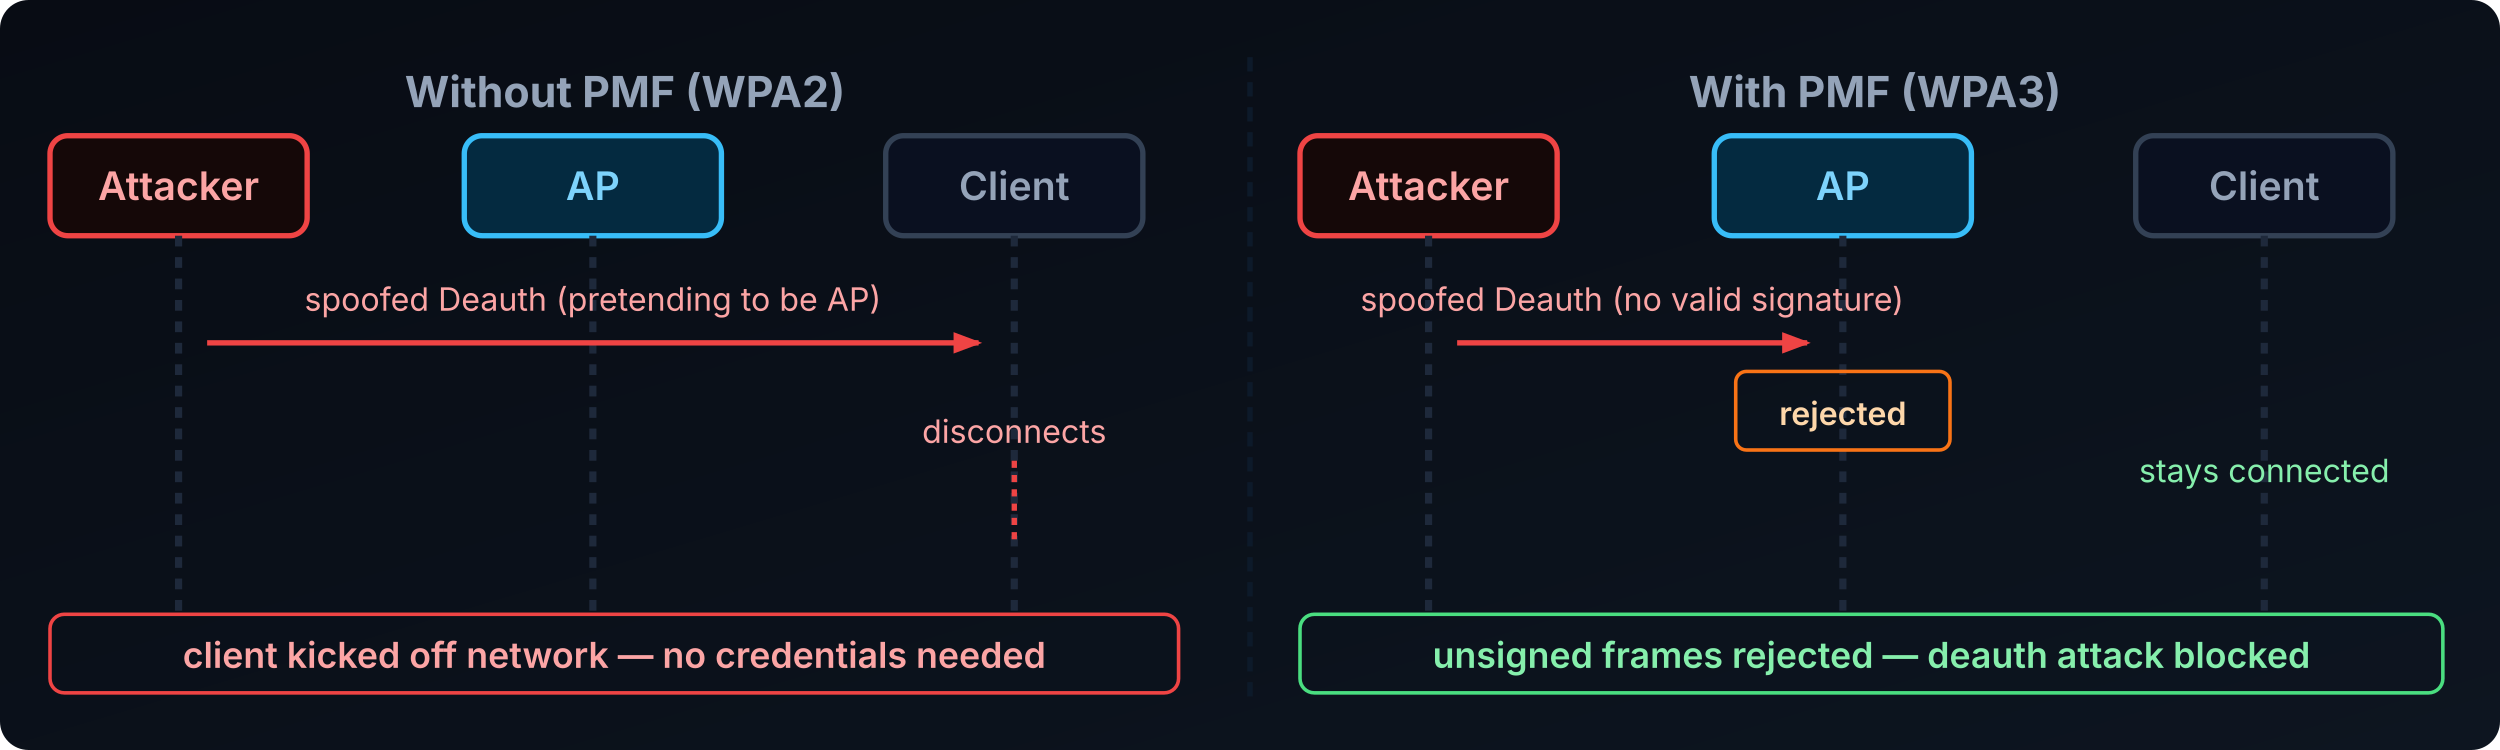
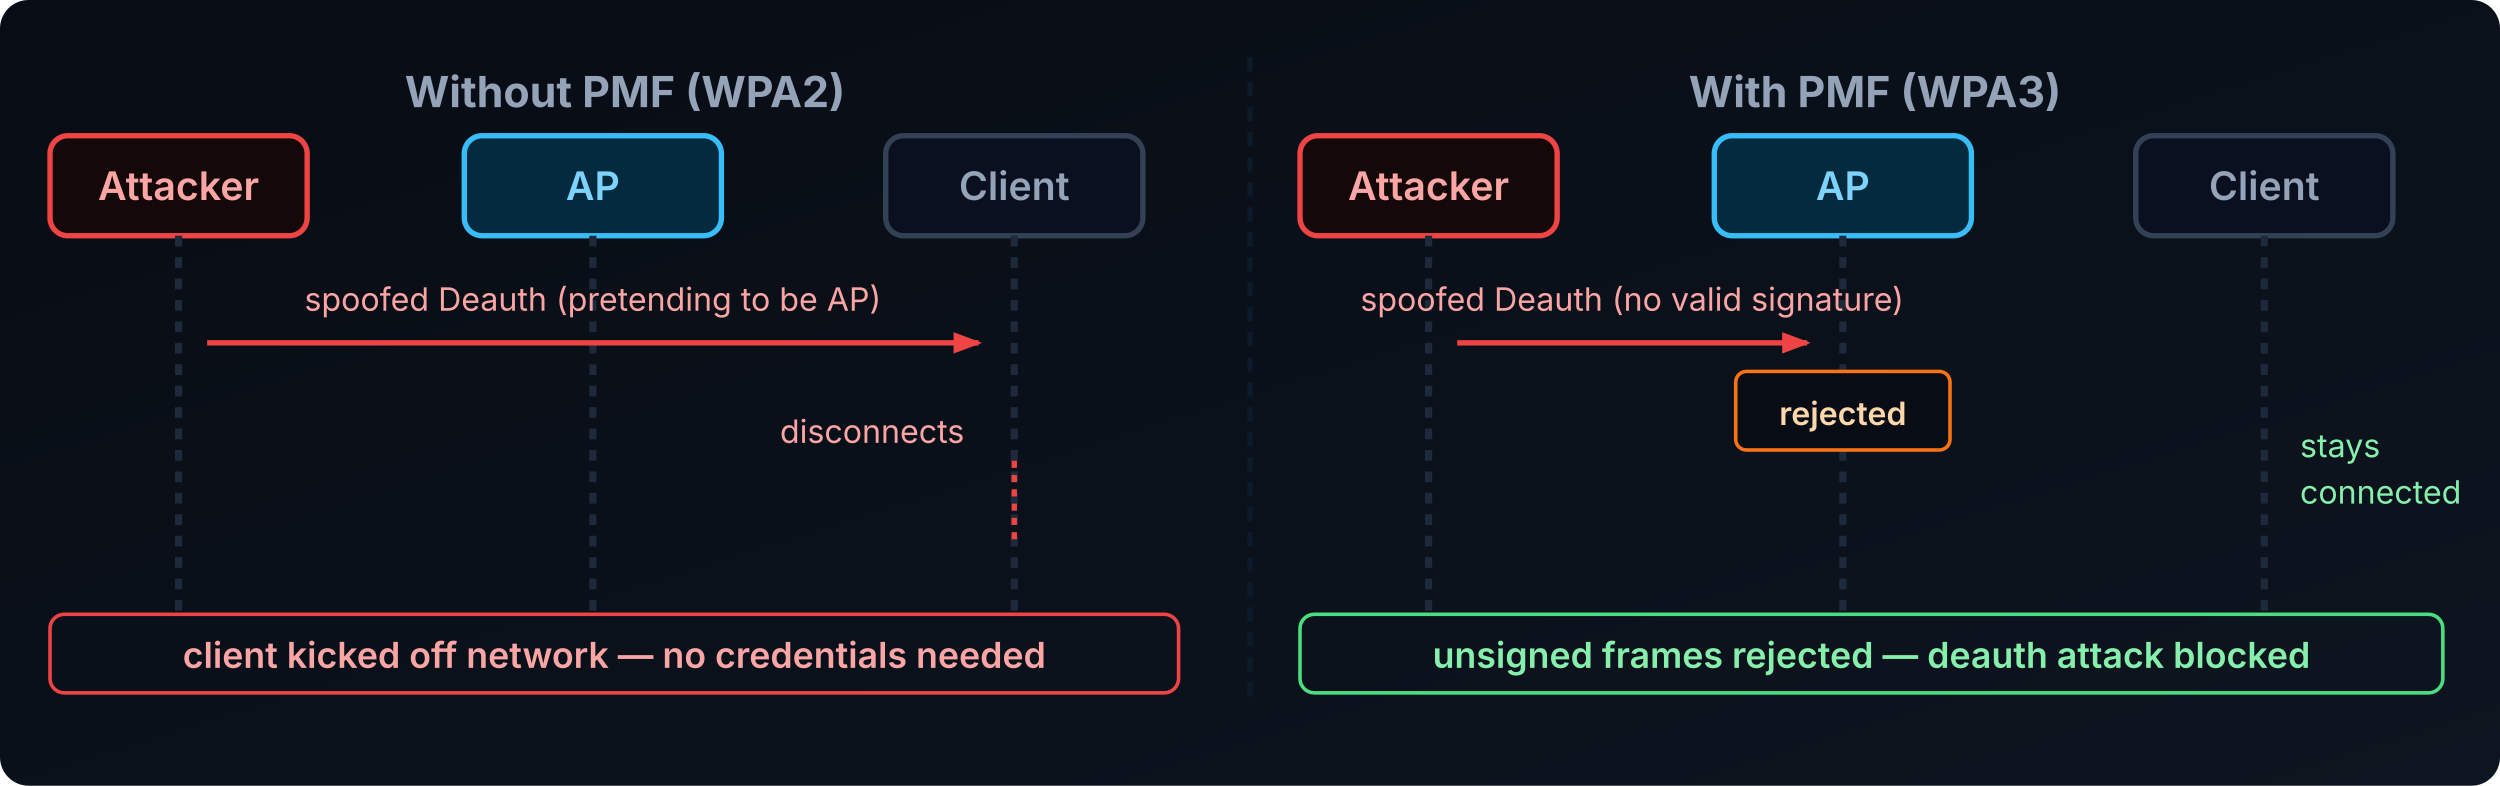
- <svg xmlns="http://www.w3.org/2000/svg" viewBox="0 0 700 210" width="700" height="210" font-family="system-ui,-apple-system,BlinkMacSystemFont,'Segoe UI',sans-serif">
+ <svg xmlns="http://www.w3.org/2000/svg" viewBox="0 0 700 220" width="700" height="220" font-family="system-ui,-apple-system,BlinkMacSystemFont,'Segoe UI',sans-serif">
  <defs>
    <linearGradient id="bg" x1="0" y1="0" x2="1" y2="1">
      <stop offset="0%" stop-color="#080c14" />
      <stop offset="100%" stop-color="#0d1520" />
    </linearGradient>
    <marker id="pmf-arr-red" markerWidth="8" markerHeight="6" refX="7" refY="3" orient="auto" markerUnits="userSpaceOnUse">
      <polygon points="0,0 8,3 0,6" fill="#ef4444" />
    </marker>
  </defs>
-   <rect width="700" height="210" fill="url(#bg)" rx="8" />
+   <rect width="700" height="220" fill="url(#bg)" rx="8" />
  <line x1="350" y1="16" x2="350" y2="198" stroke="#0d1a2a" stroke-width="1.5" stroke-dasharray="4,3" />
  <text x="175" y="30" text-anchor="middle" font-size="12" font-weight="700" fill="#94a3b8">Without PMF (WPA2)</text>
  <rect x="14" y="38" width="72" height="28" fill="#150808" stroke="#ef4444" stroke-width="1.5" rx="5" />
  <text x="50" y="56" text-anchor="middle" font-size="11" font-weight="600" fill="#fca5a5">Attacker</text>
  <rect x="130" y="38" width="72" height="28" fill="#042a40" stroke="#38bdf8" stroke-width="1.5" rx="5" />
  <text x="166" y="56" text-anchor="middle" font-size="11" font-weight="600" fill="#7dd3fc">AP</text>
  <rect x="248" y="38" width="72" height="28" fill="#0a1020" stroke="#334155" stroke-width="1.5" rx="5" />
  <text x="284" y="56" text-anchor="middle" font-size="11" font-weight="600" fill="#94a3b8">Client</text>
  <line x1="50" y1="66" x2="50" y2="172" stroke="#1e293b" stroke-width="2" stroke-dasharray="3,3" />
  <line x1="166" y1="66" x2="166" y2="172" stroke="#1e293b" stroke-width="2" stroke-dasharray="3,3" />
  <line x1="284" y1="66" x2="284" y2="172" stroke="#1e293b" stroke-width="2" stroke-dasharray="3,3" />
  <line x1="58" y1="96" x2="274" y2="96" stroke="#ef4444" stroke-width="1.5" marker-end="url(#pmf-arr-red)" />
  <text x="166" y="87" text-anchor="middle" font-size="9" fill="#fca5a5">spoofed Deauth (pretending to be AP)</text>
-   <text x="284" y="124" text-anchor="middle" font-size="9" fill="#fca5a5">disconnects</text>
+   <text x="270" y="124" text-anchor="end" font-size="9" fill="#fca5a5">disconnects</text>
  <line x1="284" y1="129" x2="284" y2="151" stroke="#ef4444" stroke-width="1.5" stroke-dasharray="2,2" />
  <rect x="14" y="172" width="316" height="22" fill="none" stroke="#ef4444" stroke-width="1" rx="4" />
  <text x="172" y="187" text-anchor="middle" font-size="10" font-weight="600" fill="#fca5a5">client kicked off network — no credentials needed</text>
  <text x="525" y="30" text-anchor="middle" font-size="12" font-weight="700" fill="#94a3b8">With PMF (WPA3)</text>
  <rect x="364" y="38" width="72" height="28" fill="#150808" stroke="#ef4444" stroke-width="1.5" rx="5" />
  <text x="400" y="56" text-anchor="middle" font-size="11" font-weight="600" fill="#fca5a5">Attacker</text>
  <rect x="480" y="38" width="72" height="28" fill="#042a40" stroke="#38bdf8" stroke-width="1.5" rx="5" />
  <text x="516" y="56" text-anchor="middle" font-size="11" font-weight="600" fill="#7dd3fc">AP</text>
  <rect x="598" y="38" width="72" height="28" fill="#0a1020" stroke="#334155" stroke-width="1.5" rx="5" />
  <text x="634" y="56" text-anchor="middle" font-size="11" font-weight="600" fill="#94a3b8">Client</text>
  <line x1="400" y1="66" x2="400" y2="172" stroke="#1e293b" stroke-width="2" stroke-dasharray="3,3" />
  <line x1="516" y1="66" x2="516" y2="172" stroke="#1e293b" stroke-width="2" stroke-dasharray="3,3" />
  <line x1="634" y1="66" x2="634" y2="172" stroke="#1e293b" stroke-width="2" stroke-dasharray="3,3" />
  <line x1="408" y1="96" x2="506" y2="96" stroke="#ef4444" stroke-width="1.5" marker-end="url(#pmf-arr-red)" />
  <text x="457" y="87" text-anchor="middle" font-size="9" fill="#fca5a5">spoofed Deauth (no valid signature)</text>
-   <rect x="486" y="104" width="60" height="22" fill="none" stroke="#f97316" stroke-width="1" rx="3" />
+   <rect x="486" y="104" width="60" height="22" fill="#080c14" stroke="#f97316" stroke-width="1" rx="3" />
  <text x="516" y="119" text-anchor="middle" font-size="9" font-weight="600" fill="#fed7aa">rejected</text>
-   <text x="634" y="135" text-anchor="middle" font-size="9" fill="#86efac">stays connected</text>
+   <text x="644" y="128" font-size="9" fill="#86efac">stays</text>
+   <text x="644" y="141" font-size="9" fill="#86efac">connected</text>
  <rect x="364" y="172" width="320" height="22" fill="none" stroke="#4ade80" stroke-width="1" rx="4" />
  <text x="524" y="187" text-anchor="middle" font-size="10" font-weight="600" fill="#86efac">unsigned frames rejected — deauth attack blocked</text>
</svg>
